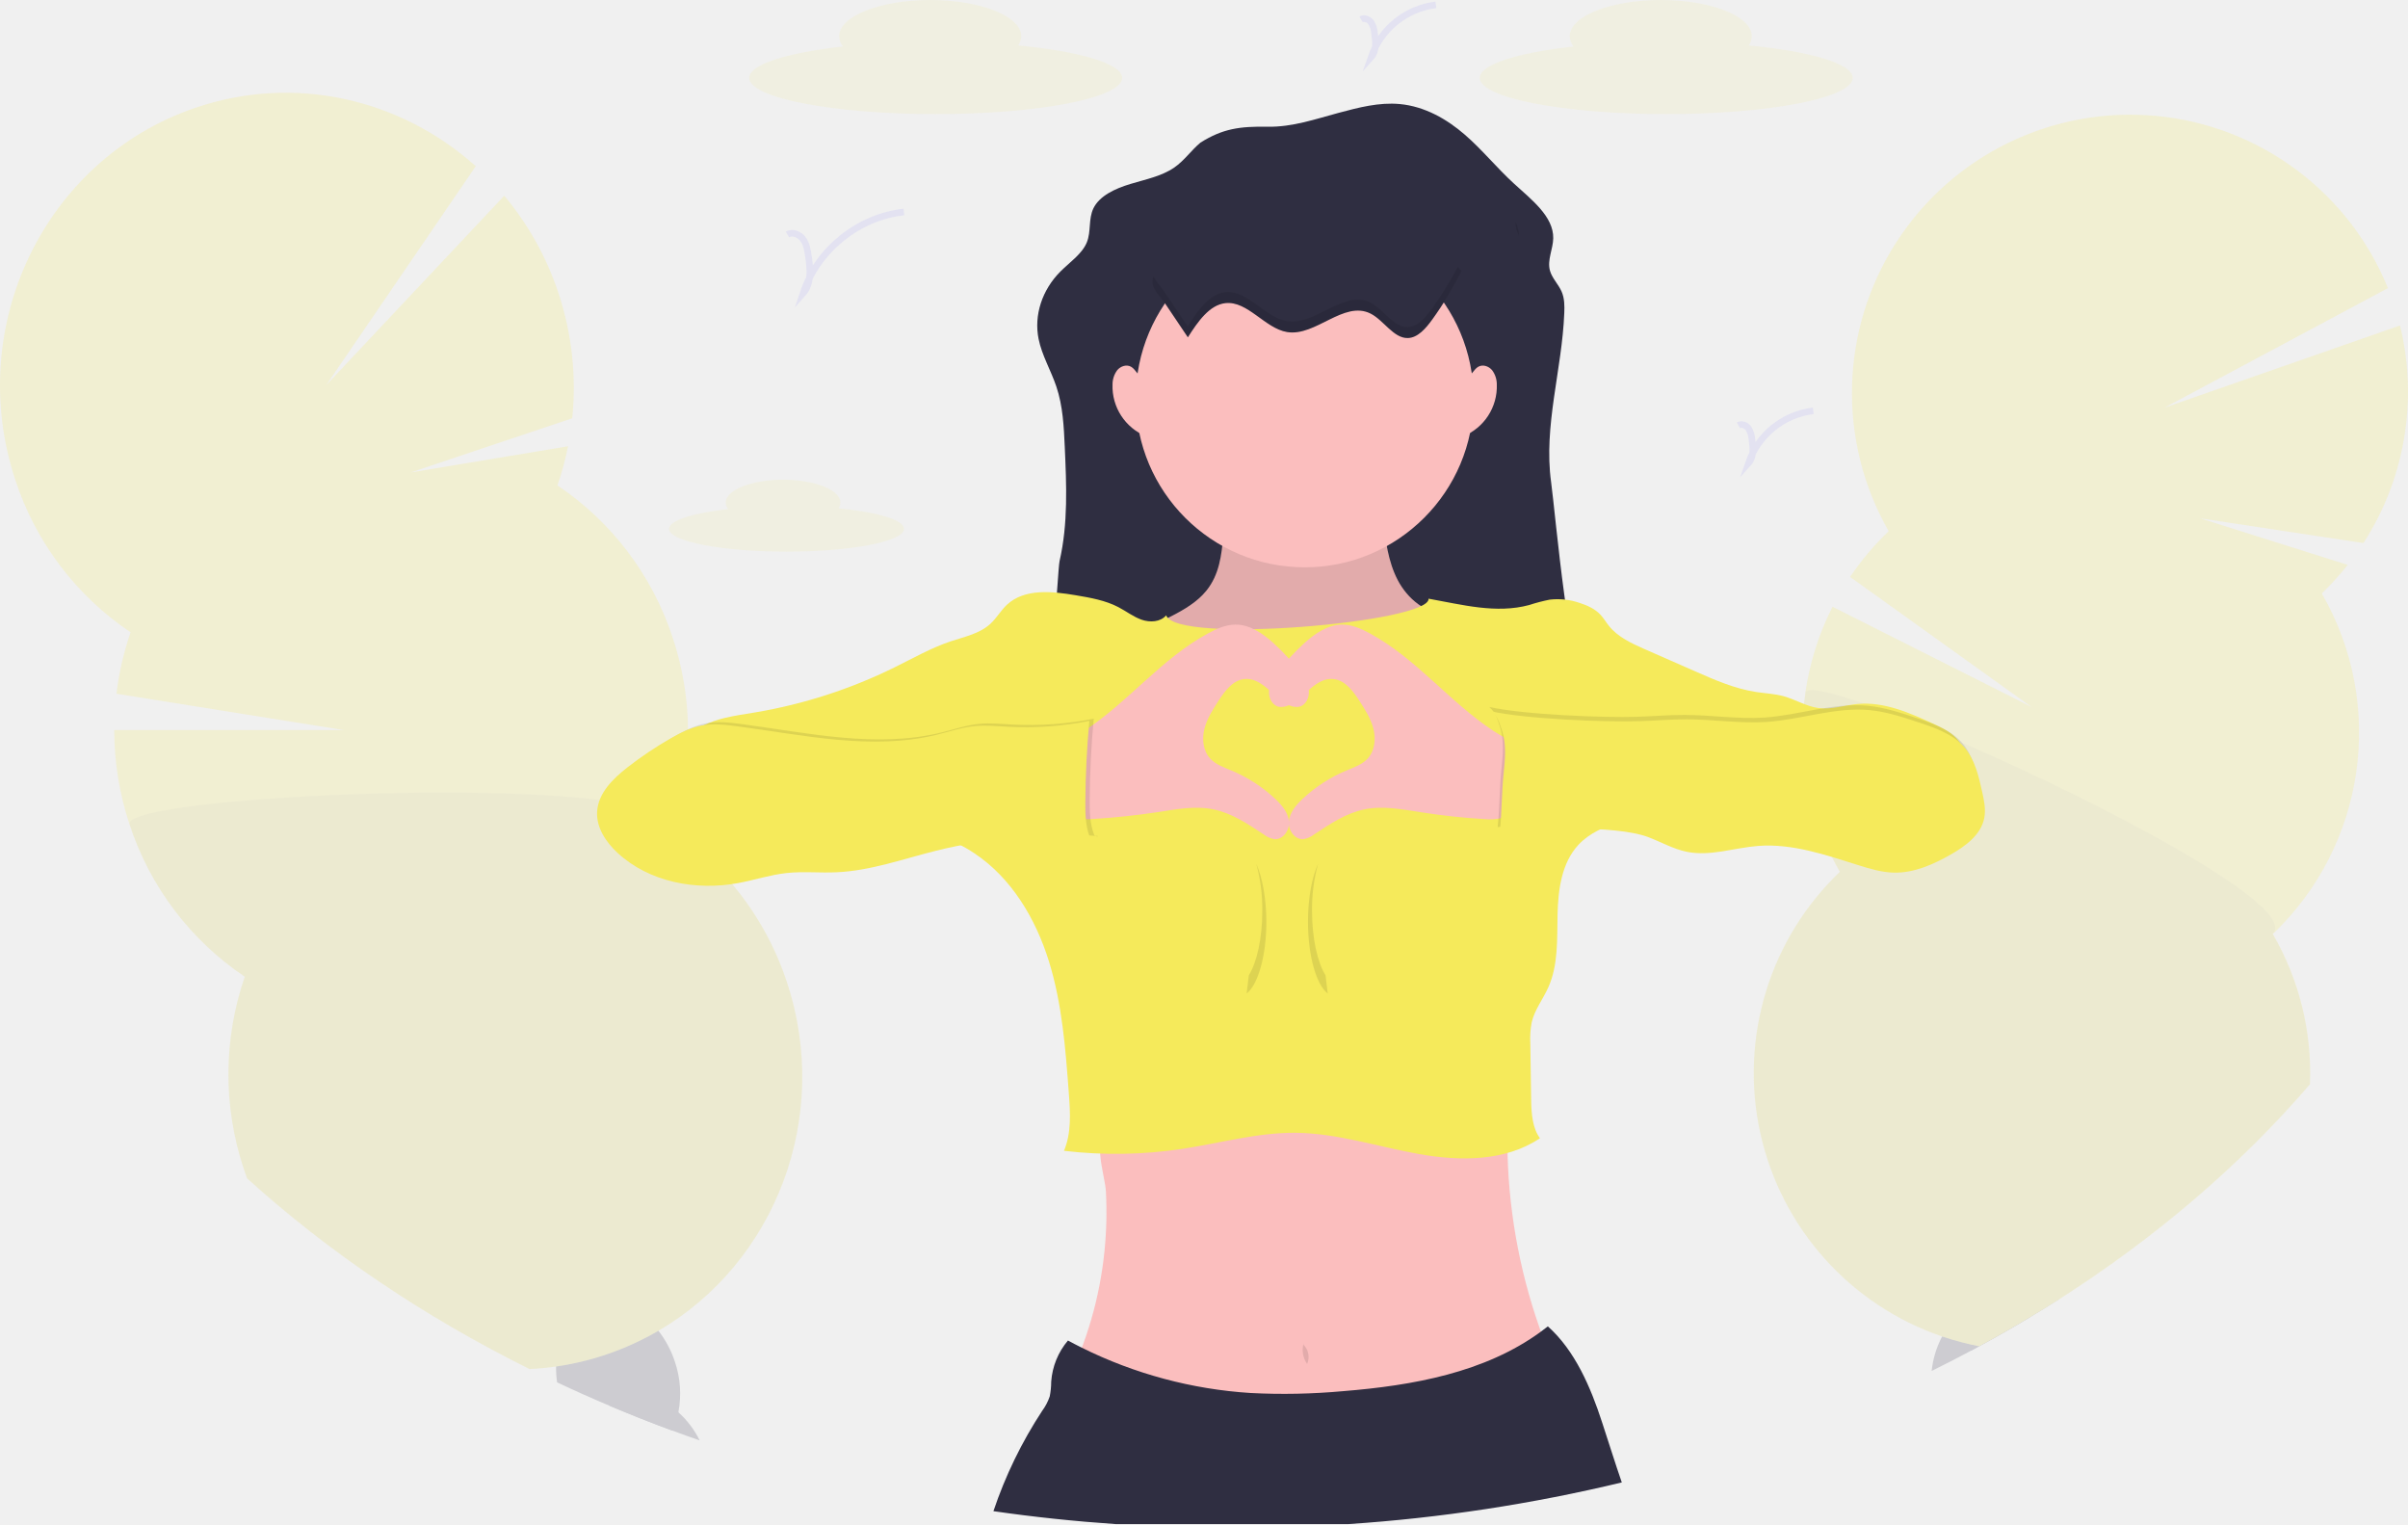
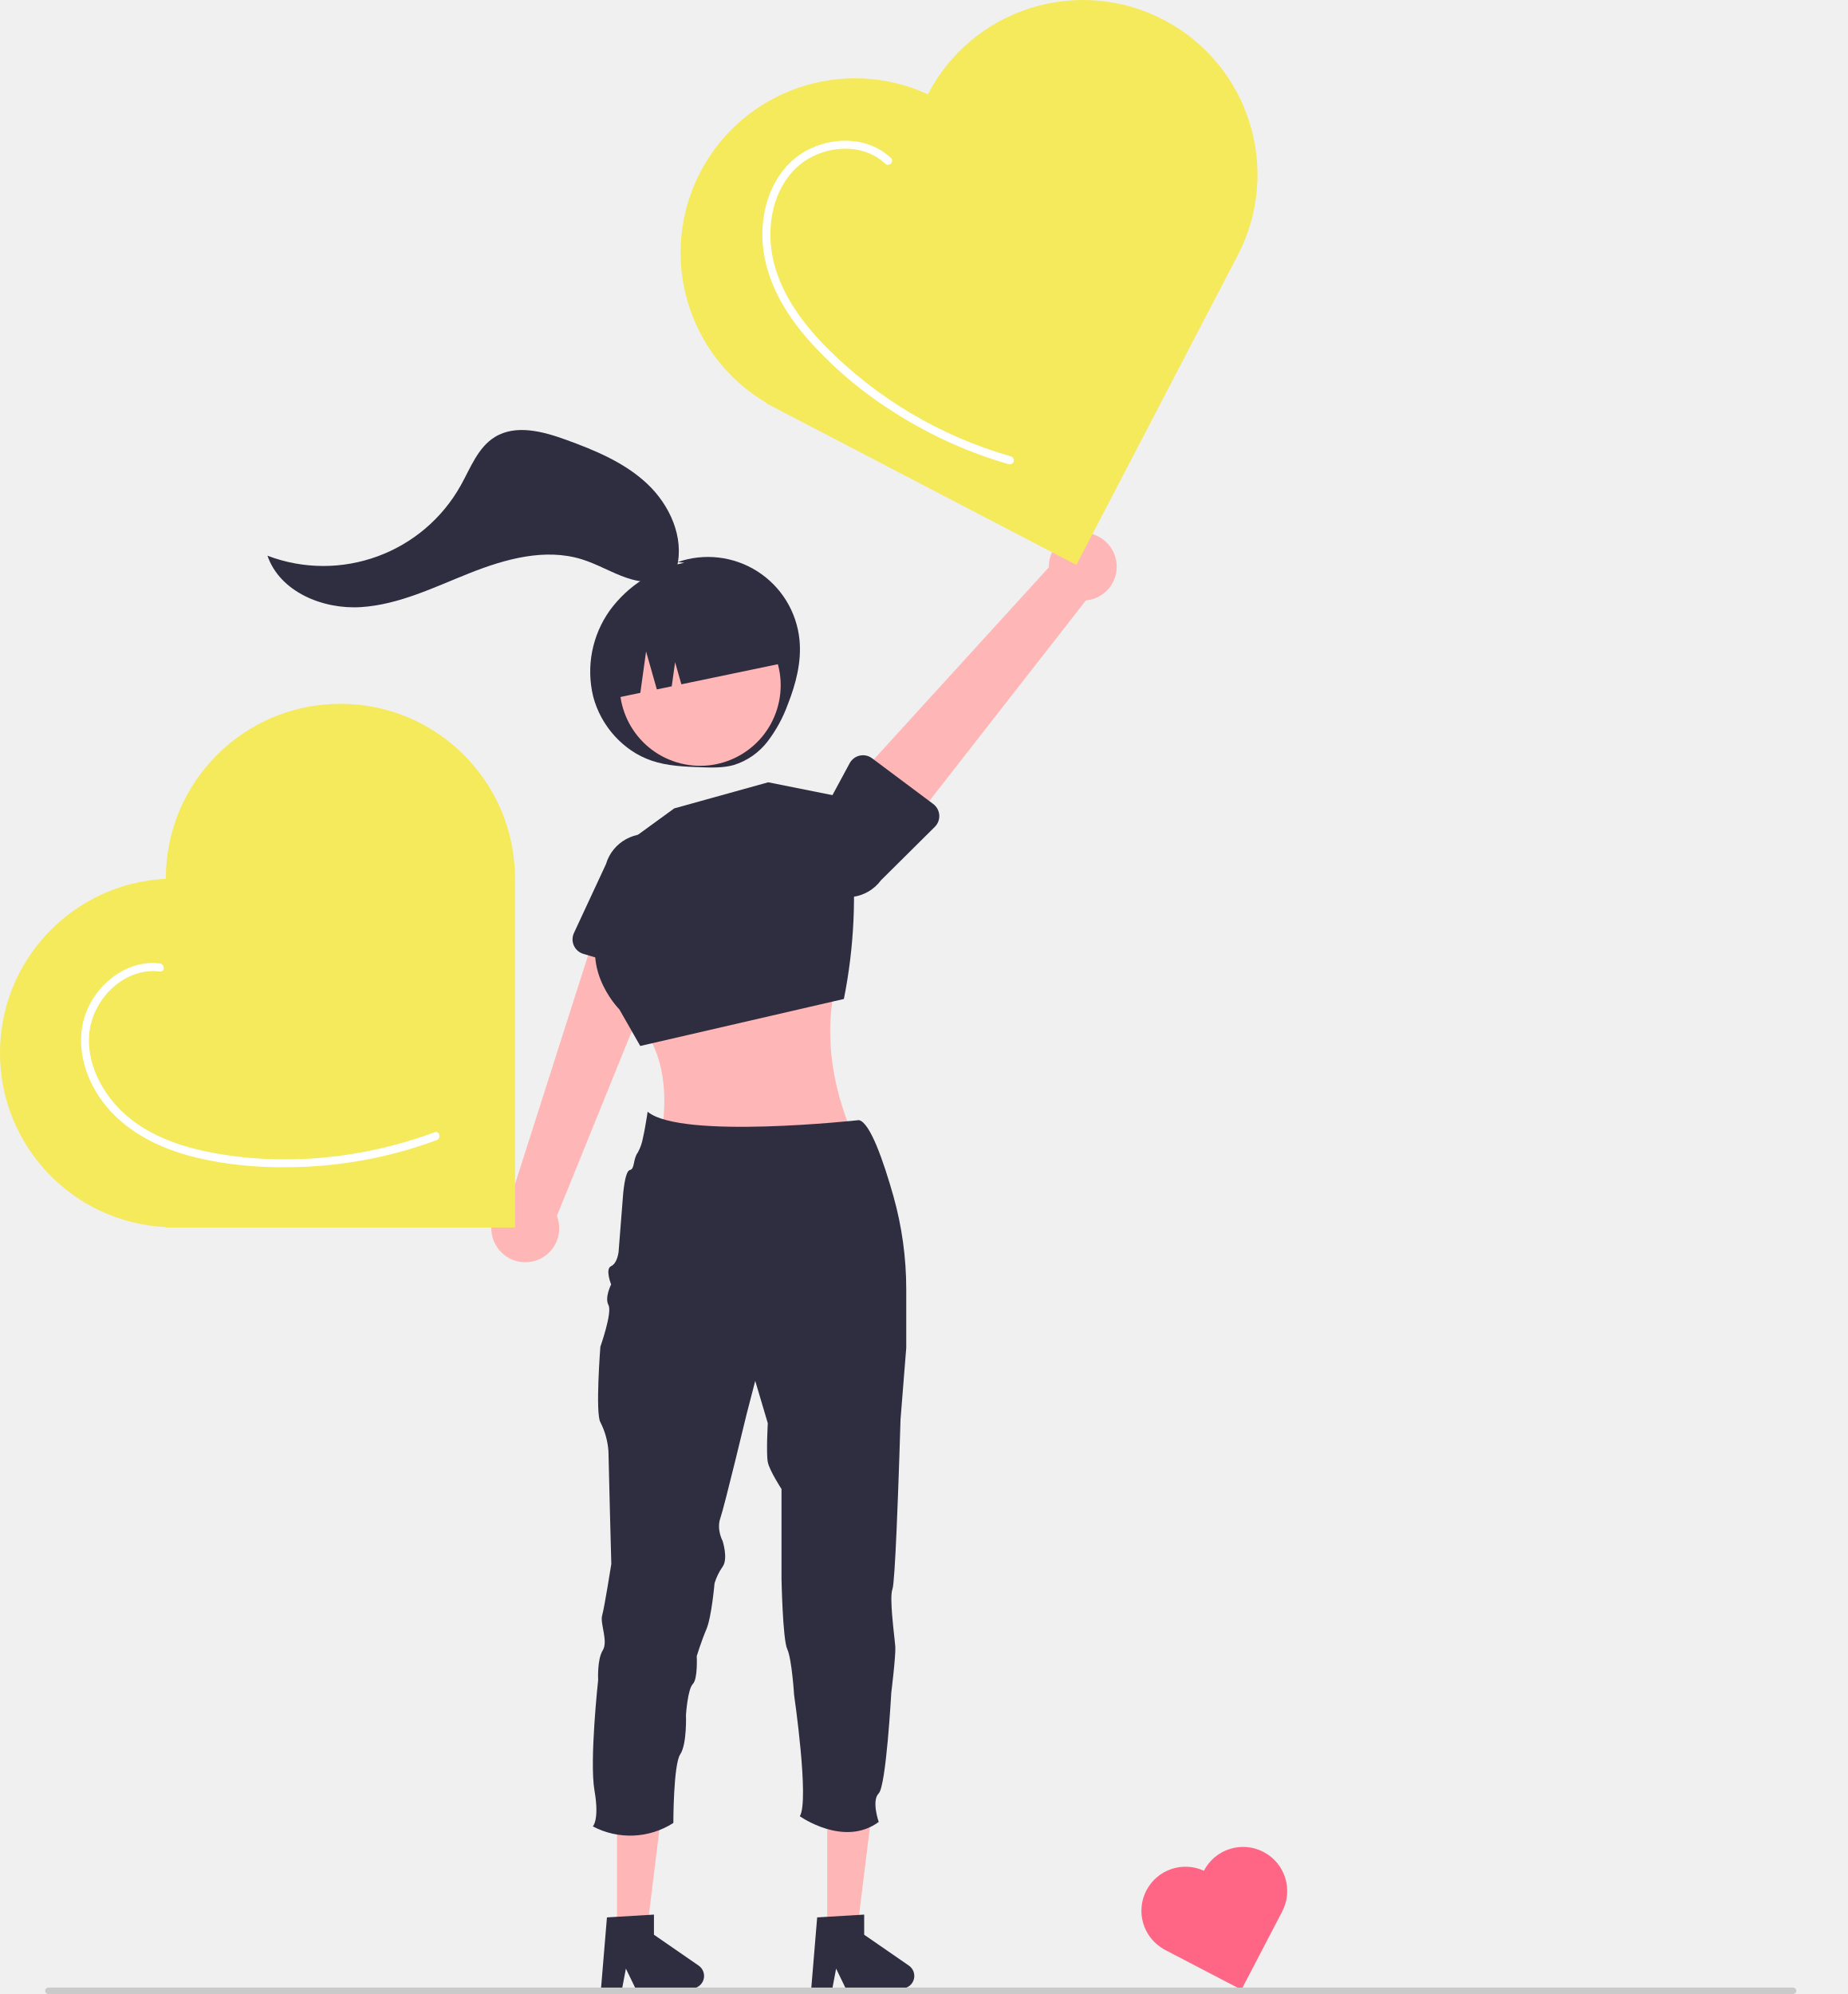
- <svg xmlns="http://www.w3.org/2000/svg" data-name="Layer 1" width="1097.59" height="694.62" viewBox="0 0 1097.59 694.62">
-   <g opacity="0.2">
-     <path d="M976.46,703q-11.34,6.83-23.13,13.23c-1.22.66-2.44,1.32-3.66,2q-8.86,4.75-18,9.24.07-.72.18-1.44a43.59,43.59,0,0,1,4.58-14.22,35.82,35.82,0,0,1,3.9-6c5.95-7.43,14.21-11.58,22.65-10.37A22,22,0,0,1,976.46,703Z" transform="translate(-51.21 -102.69)" fill="#3f3d56" />
-     <path d="M990.32,691.63c-.15,1.07-.34,2.12-.57,3.16Q983.2,699,976.46,703q-11.34,6.83-23.13,13.23c-1.22.66-2.44,1.32-3.66,2a24.36,24.36,0,0,1-4-3.69,31,31,0,0,1-5.31-8.69,43.32,43.32,0,0,1,6-41.93c6-7.43,14.21-11.58,22.65-10.37s15.2,7.52,18.82,16.32A41.79,41.79,0,0,1,990.32,691.63Z" transform="translate(-51.21 -102.69)" fill="#3f3d56" />
-     <ellipse cx="970.13" cy="645.93" rx="34.66" ry="26.48" transform="translate(141.57 1411.63) rotate(-81.82)" fill="#3f3d56" />
-     <path d="M1147.49,299.34a126.31,126.31,0,0,1-19,50.84l-74.4-11.26,67.24,21.21a128.68,128.68,0,0,1-11.83,13,126.84,126.84,0,0,1-22.3,155.22,126.22,126.22,0,0,1,16.91,68.48c-31.63,36.81-70.22,69.83-114.33,98Q983.2,699,976.46,703q-11.34,6.83-23.13,13.23c-2.59-.5-5.14-1.07-7.66-1.73-3.13-.79-6.2-1.71-9.21-2.73A126.83,126.83,0,0,1,889.84,500q-1.92-3.31-3.63-6.73h0c-.34-.66-.66-1.32-1-2a126.22,126.22,0,0,1-12.2-61.9l.15-2.21c.09-1.19.2-2.39.32-3.58.18-1.68.39-3.37.63-5.06l0-.16a125.93,125.93,0,0,1,12.38-39.15l90.71,45.68-82.71-59.28a127,127,0,0,1,17.6-20.84A126.83,126.83,0,1,1,1139.66,234l-101.87,54.49,107.36-37.47A126.47,126.47,0,0,1,1147.49,299.34Z" transform="translate(-51.21 -102.69)" fill="#f5ea5b" />
-     <path d="M1104.08,596.79c-31.63,36.81-70.22,69.83-114.33,98Q983.2,699,976.46,703q-11.34,6.83-23.13,13.23c-2.59-.5-5.14-1.07-7.66-1.73-3.13-.79-6.2-1.71-9.21-2.73A126.83,126.83,0,0,1,889.84,500q-1.92-3.31-3.63-6.73h0c-.34-.66-.66-1.32-1-2a126.22,126.22,0,0,1-12.2-61.9l.15-2.21c.09-1.19.2-2.39.32-3.58.18-1.68.39-3.37.63-5.06l0-.16c.78-2.7,11.1-.43,26.82,5h0l3.32,1.18c3.48,1.25,7.19,2.63,11.09,4.14h0c8.51,3.28,17.91,7.15,27.83,11.43h0l.65.28h0l1.38.6h0c66.7,28.92,154.44,75.32,141.86,87.3A126.22,126.22,0,0,1,1104.08,596.79Z" transform="translate(-51.21 -102.69)" opacity="0.1" />
-   </g>
-   <g opacity="0.2">
-     <path d="M370.12,759.12q-6.3-2.18-12.51-4.48-14.46-5.32-28.47-11.25a20.79,20.79,0,0,1,6.35-3.52c8.33-2.86,17.48-.13,24.93,6.45A42.3,42.3,0,0,1,370.12,759.12Z" transform="translate(-51.21 -102.69)" fill="#3f3d56" />
-     <path d="M360.42,746.32a33.41,33.41,0,0,1-2.81,8.32q-14.46-5.32-28.47-11.25-12.19-5.13-24-10.71a45.51,45.51,0,0,1-.46-7.21,40.42,40.42,0,0,1,.8-7.48c2-9.83,7.66-17.66,16-20.52s17.48-.13,24.93,6.46a39.43,39.43,0,0,1,4.94,5.26,46.59,46.59,0,0,1,7.48,14.08A45.05,45.05,0,0,1,360.42,746.32Z" transform="translate(-51.21 -102.69)" fill="#3f3d56" />
-     <ellipse cx="318.87" cy="689.76" rx="27.32" ry="36.55" transform="translate(-244.25 25.48) rotate(-17.54)" fill="#3f3d56" />
-     <ellipse cx="304.81" cy="647.35" rx="27.32" ry="36.55" transform="matrix(0.95, -0.3, 0.3, 0.95, -232.13, 19.27)" fill="#3f3d56" />
-     <path d="M351.3,709.19q-4.17,2.44-8.56,4.57a129.57,129.57,0,0,1-14.53,6,127.24,127.24,0,0,1-13.81,3.91q-4.87,1.1-9.75,1.79-6.06.87-12.09,1.14c-48.32-24-91.7-53.36-128.72-86.89-.53-1.42-1-2.85-1.51-4.3a136.3,136.3,0,0,1,.46-87.6,133.67,133.67,0,0,1-52.52-69.38,136.77,136.77,0,0,1-7-43H208L104.29,418.85a136,136,0,0,1,6.44-28,133.61,133.61,0,0,1-52.52-69.37c-23.26-70.11,13.31-146,81.68-169.54,45.77-15.74,94.18-4,128.17,26.5l-68.15,99.76,81.14-86.32a135,135,0,0,1,24.72,44.42,136.59,136.59,0,0,1,6.28,57L238.42,318l71.7-11.93a135.2,135.2,0,0,1-4.81,17.84,133.65,133.65,0,0,1,52.52,69.37,136.8,136.8,0,0,1,7,41.84v.11c0,1.1,0,2.2,0,3.3,0,.47,0,.93,0,1.4a136,136,0,0,1-7.41,41,132,132,0,0,1,27,24.05c.2.22.39.44.57.67a134.83,134.83,0,0,1,24.91,44.65C430.37,612,404.46,678.2,351.3,709.19Z" transform="translate(-51.21 -102.69)" fill="#f5ea5b" />
-     <path d="M351.3,709.19q-4.17,2.44-8.56,4.57a129.57,129.57,0,0,1-14.53,6,127.24,127.24,0,0,1-13.81,3.91q-4.87,1.1-9.75,1.79-6.06.87-12.09,1.14c-48.32-24-91.7-53.36-128.72-86.89-.53-1.42-1-2.85-1.51-4.3a136.3,136.3,0,0,1,.46-87.6,133.67,133.67,0,0,1-52.52-69.38c-3.59-10.82,146.12-19.55,214.31-11.18l1.59.2c20.7,2.67,33.41,7,31.2,13.41a132,132,0,0,1,27,24.05c.2.22.39.44.57.67a134.83,134.83,0,0,1,24.91,44.65C430.37,612,404.46,678.2,351.3,709.19Z" transform="translate(-51.21 -102.69)" opacity="0.1" />
-   </g>
-   <path d="M433.42,334.35a4.74,4.74,0,0,0,.86-2.64c0-5.75-11.71-10.4-26.15-10.4S382,326,382,331.71a5,5,0,0,0,1.07,3c-16.07,1.79-26.9,5.16-26.9,9,0,5.74,24,10.39,53.55,10.39s53.55-4.65,53.55-10.39C463.26,339.59,451.1,336.05,433.42,334.35Z" transform="translate(-51.21 -102.69)" fill="#f5ea5b" opacity="0.1" />
-   <path d="M848.34,123.4a7.61,7.61,0,0,0,1.37-4.21c0-9.11-18.58-16.5-41.5-16.5s-41.5,7.39-41.5,16.5a7.81,7.81,0,0,0,1.71,4.69c-25.52,2.85-42.71,8.19-42.71,14.31,0,9.11,38,16.5,85,16.5s85-7.39,85-16.5C895.71,131.7,876.4,126.09,848.34,123.4Z" transform="translate(-51.21 -102.69)" fill="#f5ea5b" opacity="0.1" />
-   <path d="M515.34,123.4a7.61,7.61,0,0,0,1.37-4.21c0-9.11-18.58-16.5-41.5-16.5s-41.5,7.39-41.5,16.5a7.81,7.81,0,0,0,1.71,4.69c-25.52,2.85-42.71,8.19-42.71,14.31,0,9.11,38.05,16.5,85,16.5s85-7.39,85-16.5C562.71,131.7,543.4,126.09,515.34,123.4Z" transform="translate(-51.21 -102.69)" fill="#f5ea5b" opacity="0.1" />
-   <path d="M410.13,209.54c2.34-1.35,5.48-.06,7.08,2.11s2.06,5,2.46,7.63c.89,5.91,1.53,12.7-2.45,17.16,6.51-19.77,25.26-34.92,46-37.13" transform="translate(-51.21 -102.69)" fill="none" stroke="#6c63ff" stroke-miterlimit="10" stroke-width="3" opacity="0.1" />
-   <path d="M671.6,111.52c1.5-.87,3.53,0,4.56,1.35a10.7,10.7,0,0,1,1.57,4.91c.57,3.8,1,8.16-1.57,11a35.86,35.86,0,0,1,29.55-23.87" transform="translate(-51.21 -102.69)" fill="none" stroke="#6c63ff" stroke-miterlimit="10" stroke-width="3" opacity="0.1" />
-   <path d="M843.6,296.52c1.5-.87,3.53,0,4.56,1.35a10.7,10.7,0,0,1,1.57,4.91c.57,3.8,1,8.16-1.57,11a35.86,35.86,0,0,1,29.55-23.87" transform="translate(-51.21 -102.69)" fill="none" stroke="#6c63ff" stroke-miterlimit="10" stroke-width="3" opacity="0.1" />
-   <path d="M598.39,167.68c-4.28,3.58-7.3,8.17-12,11.4-5.66,3.9-13.09,5.38-20,7.47s-14,5.37-16.78,11.06c-2.36,4.87-1,10.52-3,15.5-2.15,5.29-7.73,9-12,13.27-8.44,8.42-12.19,20-10,30.8,1.51,7.47,5.64,14.37,8.09,21.66,3,8.92,3.42,18.27,3.84,27.52.78,17.37,1.55,34.91-2.36,52-1,4.29-3.7,69.52-8.93,69.39,13.88-1.19,27.84-1.32,41.79-1.46l209-2c-9.63-12.6-15.78-87.06-17.82-101.91-3.52-25.6,5-51.23,6-77,.14-3.32.14-6.73-1.23-9.85-1.44-3.27-4.32-6.06-5.28-9.45-1.38-4.85,1.39-9.82,1.48-14.8.18-10-10-17.67-18.07-25.08-7.78-7.13-14.25-15.23-22.28-22.18s-18.12-12.84-29.6-13.91c-9.43-.87-18.8,1.58-27.83,4-10.77,2.88-21,6.52-32.43,6.34C616.37,160.23,608.6,161.28,598.39,167.68Z" transform="translate(-51.21 -102.69)" fill="#2f2e41" />
-   <g opacity="0.1">
-     <path d="M742.35,207.07a13.94,13.94,0,0,0,1.26,3.14A18.46,18.46,0,0,0,742,203.7,12,12,0,0,0,742.35,207.07Z" transform="translate(-51.21 -102.69)" />
-     <path d="M539.66,367.64l-1.16.1A5.45,5.45,0,0,0,539.66,367.64Z" transform="translate(-51.21 -102.69)" />
-   </g>
-   <path d="M756.69,728a8.81,8.81,0,0,1-4.4,1.79c-25.57,5.25-51.37,9.73-77.44,11.15-23,1.26-46.07.13-69.08-1s-46-2.27-68.46-6.92a174.48,174.48,0,0,0,17.3-59.81,176.59,176.59,0,0,0,.69-27.5,30.75,30.75,0,0,0-.4-3.29c-1.07-6.58-3.71-16.11-1.31-20.87,3.08-6.12,14.91-6.32,20.69-7.46,9.82-1.93,19.69-3.54,29.6-4.89,39.33-5.35,79.06-6.57,118.69-7.76,5.32-.16,11.66.2,14.43,4.75,1.55,2.55,1.47,5.73,1.39,8.72q-.27,9.71.19,19.42A259.76,259.76,0,0,0,756.76,718C758.08,721.27,759.29,725.55,756.69,728Z" transform="translate(-51.21 -102.69)" fill="#fbbebe" />
-   <path d="M601.09,371.89c-4.18,5.15-10.07,8.61-16,11.65a199.86,199.86,0,0,1-21.85,9.68c-1.51,2.29-.31,5.33,1,7.77,11.73,22.78,27.43,45.42,51.11,55.21,12.15,5,25.48,6.25,38.58,7.42,4.08.36,8.24.72,12.22-.26s7.68-3.35,11-5.86a102.61,102.61,0,0,0,39.72-67.73c.32-2.39.32-5.32-1.73-6.6-1.25-.77-2.84-.62-4.31-.61-9.59.1-18.09-7-22.52-15.49s-5.61-18.28-6.7-27.81c0-.21-56.38-1.4-61.47-1.44-7.94-.07-10.56.86-11.33,9C608,355.8,607,364.57,601.09,371.89Z" transform="translate(-51.21 -102.69)" fill="#fbbebe" />
-   <path d="M601.09,371.89c-4.18,5.15-10.07,8.61-16,11.65a199.86,199.86,0,0,1-21.85,9.68c-1.51,2.29-.31,5.33,1,7.77,11.73,22.78,27.43,45.42,51.11,55.21,12.15,5,25.48,6.25,38.58,7.42,4.08.36,8.24.72,12.22-.26s7.68-3.35,11-5.86a102.61,102.61,0,0,0,39.72-67.73c.32-2.39.32-5.32-1.73-6.6-1.25-.77-2.84-.62-4.31-.61-9.59.1-18.09-7-22.52-15.49s-5.61-18.28-6.7-27.81c0-.21-56.38-1.4-61.47-1.44-7.94-.07-10.56.86-11.33,9C608,355.8,607,364.57,601.09,371.89Z" transform="translate(-51.21 -102.69)" opacity="0.1" />
-   <circle cx="594.69" cy="181.55" r="77" fill="#fbbebe" />
-   <path d="M702.37,375.53c.85,10.8-115.22,20.91-119.6,7.59-2.6,3.07-7.37,3.32-11.17,2s-7-3.86-10.6-5.73c-6-3.13-12.76-4.29-19.41-5.42-10.83-1.83-23.41-3.17-31.43,4.34-2.77,2.59-4.66,6-7.44,8.6-4.86,4.52-11.73,5.93-18,8-9.05,3-17.39,7.8-25.94,12a229.85,229.85,0,0,1-63.19,20.42c-4.67.79-9.37,1.43-14,2.54-6.5,1.56-13,4.23-17.43,9.24,5.18,6.62,12.62,10.23,20.61,12.84l77.1,25.2c11.6,3.79,23.38,7.66,33.53,14.45,16.91,11.28,27.91,29.82,33.93,49.23s7.57,39.89,9.07,60.16c.65,8.81,1.24,18-2.22,26.16a202.47,202.47,0,0,0,54-.89c17.21-2.62,34.23-7.48,51.64-7.32,19,.19,37.41,6.35,56.14,9.68s39.4,3.43,55.18-7.2c-3.36-4.53-3.87-11-4-16.62l-.4-26.63a39.52,39.52,0,0,1,.64-9.6c1.34-5.7,5.11-10.48,7.52-15.81,4.65-10.29,4-22.05,4.26-33.34S763,496,770.63,487.74c5-5.39,12-8.45,19.1-10.34,12.14-3.24,24.84-3.45,37.38-4.34a334.68,334.68,0,0,0,118-30.73c-2.22-4.69-7.38-7.35-12.09-9.53-11.14-5.15-22.94-10.43-35.16-9.28-5.91.56-11.76,2.62-17.65,1.87-5.58-.72-10.52-3.88-15.94-5.39-4.11-1.14-8.41-1.31-12.63-1.95-9.74-1.49-18.88-5.5-27.89-9.47l-22.76-10c-6-2.65-12.25-5.48-16.37-10.6-1.34-1.67-2.42-3.55-3.88-5.12-2.51-2.69-6-4.28-9.49-5.39a30.74,30.74,0,0,0-13.67-1.5,80.36,80.36,0,0,0-9.35,2.45C733.19,382.48,717.67,378.26,702.37,375.53Z" transform="translate(-51.21 -102.69)" fill="#f5ea5b" />
-   <path d="M790.44,778.28a744.85,744.85,0,0,1-124.8,19h-.07l-105.61,0h-.06q-28.35-1.93-55.88-5.9a198.58,198.58,0,0,1,22.21-45.7,23.93,23.93,0,0,0,3.46-6.62,34.86,34.86,0,0,0,.67-6.71A32.49,32.49,0,0,1,538,713.61q3.12,1.7,6.3,3.27a201.68,201.68,0,0,0,76.94,20.65,296.28,296.28,0,0,0,42.23-.85c31.66-2.55,64.58-8.43,90.08-27.1,1.07-.78,2.13-1.59,3.18-2.42,12.39,11,19.56,27.86,24.69,43.62C784.47,760,787.29,769.2,790.44,778.28Z" transform="translate(-51.21 -102.69)" fill="#2f2e41" />
-   <path d="M645.48,714.66a11.07,11.07,0,0,0,1.52,9.63,7.79,7.79,0,0,0-1.62-8.72Z" transform="translate(-51.21 -102.69)" opacity="0.1" />
-   <path d="M601.73,391.4c3.88-2.12,8.07-4,12.49-4.06,6.64-.06,12.58,4,17.5,8.48A89.62,89.62,0,0,1,644,409.44c1.8,2.45,3.52,5.14,3.79,8.17s-1.39,6.44-4.35,7.16a7.67,7.67,0,0,1-5.39-1.09c-6.84-3.76-11.91-12.37-19.67-11.53-5.32.57-8.92,5.52-11.83,10-2.59,4-5.21,8.11-6.37,12.73s-.6,10,2.62,13.48c2.5,2.73,6.15,4,9.56,5.42A66.63,66.63,0,0,1,632.73,467c2.87,2.74,5.6,6,6,10s-2.63,8.4-6.59,8.12a10.55,10.55,0,0,1-4.89-2.13c-7.16-4.73-14.47-9.69-22.87-11.43-8.55-1.77-17.38,0-26,1.32Q564.2,475,549.88,475.9a23.83,23.83,0,0,1-8.47-.55c-9.44-2.92-12.19-14.93-11.09-23.61,1.17-9.28,8-11.39,15.14-16C565.54,422.6,580.44,403,601.73,391.4Z" transform="translate(-51.21 -102.69)" fill="#fbbebe" />
-   <path d="M675.7,391.4c-3.89-2.12-8.07-4-12.5-4.06-6.64-.06-12.58,4-17.5,8.48a89.62,89.62,0,0,0-12.27,13.62c-1.79,2.45-3.51,5.14-3.78,8.17s1.38,6.44,4.34,7.16a7.7,7.7,0,0,0,5.4-1.09c6.84-3.76,11.91-12.37,19.66-11.53,5.33.57,8.93,5.52,11.83,10,2.59,4,5.22,8.11,6.37,12.73s.6,10-2.62,13.48c-2.49,2.73-6.15,4-9.56,5.42A66.75,66.75,0,0,0,644.69,467c-2.87,2.74-5.59,6-6,10s2.63,8.4,6.59,8.12a10.51,10.51,0,0,0,4.89-2.13c7.16-4.73,14.47-9.69,22.87-11.43,8.55-1.77,17.38,0,26,1.32,9.43,1.48,18.94,2.51,28.47,3.08a23.89,23.89,0,0,0,8.48-.55c9.43-2.92,12.18-14.93,11.09-23.61-1.18-9.28-8-11.39-15.15-16C711.89,422.6,697,403,675.7,391.4Z" transform="translate(-51.21 -102.69)" fill="#fbbebe" />
-   <path d="M592.66,256.42c4.48-7.08,9.8-14.76,17.07-15.58,10.15-1.15,18.08,11.54,28.18,13.18,13,2.12,25.78-14.52,38-8.44,6,3,10.48,11.32,17,11.16,4.51-.1,8.18-4.33,11.17-8.48a158.2,158.2,0,0,0,13.35-22.12c-12.41-14.23-30.46-17.48-47.31-20.07l-28.33-4.35c-6.82-1.05-13.76-2.09-20.54-.64-6.13,1.31-11.85,4.61-17.4,8.08-6.62,4.16-22.19,10.84-26.25,18.58-2.83,5.37,1.06,7.87,4.71,13.28Q587.46,248.72,592.66,256.42Z" transform="translate(-51.21 -102.69)" fill="#2f2e41" />
-   <path d="M549.75,430.22a149,149,0,0,1-37.35,2.66c-4.91-.26-9.84-.77-14.73-.31-5.9.56-11.57,2.51-17.32,3.93-29.79,7.33-60.92.17-91.33-3.85-5.37-.71-10.86-1.32-16.18-.28-4.87.95-9.37,3.23-13.68,5.68a165.25,165.25,0,0,0-20,13.39c-6.63,5.18-13.32,11.78-13.78,20.17-.4,7.22,4,13.87,9.33,18.78,14.4,13.33,35.78,17.34,55.06,13.73,7.33-1.37,14.48-3.73,21.89-4.55,7.59-.84,15.26,0,22.89-.36,15.5-.69,30.34-6.08,45.39-9.83a218.63,218.63,0,0,1,71.94-5.64,1.55,1.55,0,0,1-2.13-1.09c-1.77-4.88-1.86-10.19-1.83-15.38C548,454.68,548.59,442.76,549.75,430.22Z" transform="translate(-51.21 -102.69)" opacity="0.1" />
-   <path d="M547.75,431.22a149,149,0,0,1-37.35,2.66c-4.91-.26-9.84-.77-14.73-.31-5.9.56-11.57,2.51-17.32,3.93-29.79,7.33-60.92.17-91.33-3.85-5.37-.71-10.86-1.32-16.18-.28-4.87.95-9.37,3.23-13.68,5.68a165.25,165.25,0,0,0-20,13.39c-6.63,5.18-13.32,11.78-13.78,20.17-.4,7.22,4,13.87,9.33,18.78,14.4,13.33,35.78,17.34,55.06,13.73,7.33-1.37,14.48-3.73,21.89-4.55,7.59-.84,15.26,0,22.89-.36,15.5-.69,30.34-6.08,45.39-9.83a218.63,218.63,0,0,1,71.94-5.64,1.55,1.55,0,0,1-2.13-1.09c-1.77-4.88-1.86-10.19-1.83-15.38C546,455.68,546.59,443.76,547.75,431.22Z" transform="translate(-51.21 -102.69)" fill="#f5ea5b" />
-   <path d="M730,424.87c15.24,3.47,51.92,5,67.54,4.48,7.13-.22,14.24-.86,21.37-.84,12.22,0,24.42,2,36.61,1.19,15.75-1.08,31.22-6.87,46.93-5.38,7.72.74,15.15,3.2,22.51,5.66s15.38,5.24,20.56,11.22c4.8,5.54,6.55,13,8.14,20.16.89,4,1.78,8.13,1,12.14-1.49,7.61-8.5,12.76-15.23,16.6-8,4.56-16.78,8.48-26,8.27-5.47-.12-10.79-1.7-16-3.34-14.93-4.69-30.19-10-45.79-8.83-10.91.84-21.81,4.86-32.54,2.69-6.31-1.28-12-4.62-18-6.84-14.62-5.35-51.73-3.93-67.23-2.45.9-8.71.79-17.49,1.69-26.21.7-6.67,1.37-13.58-.77-19.94C733.45,429.64,733,427.57,730,424.87Z" transform="translate(-51.21 -102.69)" opacity="0.1" />
-   <path d="M731,426.87c15.24,3.47,51.92,5,67.54,4.48,7.13-.22,14.24-.86,21.37-.84,12.22,0,24.42,2,36.61,1.19,15.75-1.08,31.22-6.87,46.93-5.38,7.72.74,15.15,3.2,22.51,5.66s15.38,5.24,20.56,11.22c4.8,5.54,6.55,13,8.14,20.16.89,4,1.78,8.13,1,12.14-1.49,7.61-8.5,12.76-15.23,16.6-8,4.56-16.78,8.48-26,8.27-5.47-.12-10.79-1.7-16-3.34-14.93-4.69-30.19-10-45.79-8.83-10.91.84-21.81,4.86-32.54,2.69-6.31-1.28-12-4.62-18-6.84-14.62-5.35-51.73-3.93-67.23-2.45.9-8.71.79-17.49,1.69-26.21.7-6.67,1.37-13.58-.77-19.94C734.45,431.64,734,429.57,731,426.87Z" transform="translate(-51.21 -102.69)" fill="#f5ea5b" />
-   <path d="M572.11,274.59c-2.34-.61-3.24-3.57-5.35-4.76s-4.75-.25-6.27,1.52a10.82,10.82,0,0,0-2.18,6.5,24.58,24.58,0,0,0,15.4,23.72,100.19,100.19,0,0,1-2.4-27.78Z" transform="translate(-51.21 -102.69)" fill="#fbbebe" />
-   <path d="M719.68,274.59c2.34-.61,3.23-3.57,5.34-4.76s4.75-.25,6.27,1.52a10.75,10.75,0,0,1,2.18,6.5,24.58,24.58,0,0,1-15.4,23.72,100.19,100.19,0,0,0,2.4-27.78Z" transform="translate(-51.21 -102.69)" fill="#fbbebe" />
-   <g opacity="0.1">
-     <path d="M623.83,496.34a77.76,77.76,0,0,1,2.75,21.4c0,12.57-2.47,23.54-6.15,29.43-.31,2.8-.66,5.58-1,8.31,5.19-4,9-17.14,9-32.74C628.39,512.08,626.61,502.57,623.83,496.34Z" transform="translate(-51.21 -102.69)" />
-   </g>
-   <g opacity="0.1">
-     <path d="M652,496.34a77.73,77.73,0,0,0-2.76,21.4c0,12.57,2.48,23.54,6.16,29.43.31,2.8.65,5.58,1,8.31-5.19-4-9-17.14-9-32.74C647.39,512.08,649.17,502.57,652,496.34Z" transform="translate(-51.21 -102.69)" />
-   </g>
-   <path d="M704,243.26c-3,4.15-6.66,8.38-11.17,8.48-6.53.16-11-8.14-17-11.16-12.17-6.08-24.92,10.56-38,8.44-10.1-1.64-18-14.33-28.18-13.18-7.27.82-12.59,8.5-17.07,15.58q-5.2-7.69-10.39-15.4c-2-3-4.17-5.15-5.14-7.37-1.94,4.76,1.7,7.28,5.14,12.37s6.92,10.27,10.39,15.4c4.48-7.08,9.8-14.76,17.07-15.58,10.15-1.15,18.08,11.54,28.18,13.18,13,2.12,25.78-14.52,38-8.44,6,3,10.48,11.32,17,11.16,4.51-.1,8.18-4.33,11.17-8.48a158.2,158.2,0,0,0,13.35-22.12c-.54-.62-1.1-1.22-1.67-1.8A159.65,159.65,0,0,1,704,243.26Z" transform="translate(-51.21 -102.69)" opacity="0.1" />
+ <svg xmlns="http://www.w3.org/2000/svg" data-name="Layer 1" width="685.515" height="739.815" viewBox="0 0 685.515 739.815">
+   <defs>
+     <pattern id="e316dee7-4006-4b05-87d0-6679d9899947-110" data-name="New Pattern Swatch 2" width="40.062" height="88.607" patternTransform="translate(-33.63512 45.49742)" patternUnits="userSpaceOnUse" viewBox="0 0 40.062 88.607">
+       <rect width="40.062" height="88.607" fill="none" />
+       <path d="M8.421,12.839l-.351,9.45c-.018.483.732.482.75,0l.351-9.45c.018-.483-.732-.482-.75,0Z" fill="#e4e4e4" />
+       <path d="M14.472,14.729l-.355,10.583c-.016.483.734.482.75,0l.355-10.583c.016-.483-.734-.482-.75,0Z" fill="#e4e4e4" />
+       <path d="M22.493,9.062V19.267a.375.375,0,0,0,.75,0V9.062a.375.375,0,0,0-.75,0Z" fill="#e4e4e4" />
+       <path d="M21.36,32.496l-.756,6.047c-.06.478.691.473.75,0l.756-6.047c.06-.478-.691-.473-.75,0Z" fill="#e4e4e4" />
+       <path d="M12.339,31.745,11.212,41.951c-.053.479.697.475.75,0l1.127-10.205c.053-.479-.698-.475-.75,0Z" fill="#e4e4e4" />
+       <path d="M6.241,32.873v8.315a.375.375,0,0,0,.75,0v-8.315a.375.375,0,0,0-.75,0Z" fill="#e4e4e4" />
+       <path d="M25.517,14.354v9.449a.375.375,0,0,0,.75,0V14.354a.375.375,0,0,0-.75,0Z" fill="#e4e4e4" />
+       <path d="M25.517,34.385v8.693a.375.375,0,0,0,.75,0V34.385a.375.375,0,0,0-.75,0Z" fill="#e4e4e4" />
+       <path d="M17.265,24.462l.269,8.504c.015.481.765.484.75,0l-.269-8.504c-.015-.481-.765-.484-.75,0Z" fill="#e4e4e4" />
+       <path d="M17.769,46.007l.283,4.252c.032.479.782.483.75,0l-.283-4.252c-.032-.479-.782-.483-.75,0Z" fill="#e4e4e4" />
+       <path d="M12.87,50.82l-.549,7.088c-.037.481.713.479.75,0l.549-7.088c.037-.481-.713-.479-.75,0Z" fill="#e4e4e4" />
+       <path d="M9.047,27.955l.838,4.254c.093.473.816.273.723-.199l-.838-4.254c-.093-.473-.816-.273-.723.199Z" fill="#e4e4e4" />
+       <path d="M8.131,46.858,7.848,52.81c-.023.482.727.481.75,0l.283-5.953c.023-.482-.727-.481-.75,0Z" fill="#e4e4e4" />
+       <path d="M3.051,36.934,4.468,51.108c.048.476.798.481.75,0L3.801,36.934c-.048-.476-.798-.481-.75,0Z" fill="#e4e4e4" />
+       <path d="M20.654,32.684l.283,16.157a.375.375,0,0,0,.75,0l-.283-16.157a.375.375,0,0,0-.75,0Z" fill="#e4e4e4" />
+       <path d="M29.236,29.573l-.85,17.291c-.024.482.726.481.75,0l.85-17.291c.024-.482-.726-.481-.75,0Z" fill="#e4e4e4" />
+       <path d="M23.442,11.142l-1.701,15.874c-.051.479.699.476.75,0l1.701-15.874c.051-.479-.699-.476-.75,0Z" fill="#e4e4e4" />
+       <path d="M17.638.361,16.519,16.519c-.033.482.717.48.75,0L18.388.361c.033-.482-.717-.48-.75,0Z" fill="#e4e4e4" />
+       <path d="M14.11,2.924,11.086,28.163c-.057.478.693.474.75,0L14.86,2.924c.057-.478-.693-.474-.75,0Z" fill="#e4e4e4" />
+       <path d="M6.765,2.068l.922,24.092c.018.481.769.483.75,0l-.922-24.092c-.018-.481-.768-.483-.75,0Z" fill="#e4e4e4" />
+       <path d="M11.894,1.864l7.922,22.966c.156.454.881.259.723-.199L12.617,1.665c-.156-.454-.881-.259-.723.199Z" fill="#e4e4e4" />
+       <path d="M36.712,3.203,36.429,17.093a.375.375,0,0,0,.75,0l.283-13.89a.375.375,0,0,0-.75,0Z" fill="#e4e4e4" />
+       <path d="M26.648,26.728l.865,19.842c.021.481.771.483.75,0l-.865-19.842c-.021-.481-.771-.483-.75,0Z" fill="#e4e4e4" />
+       <path d="M26.556,55.362l-.567,9.071c-.03.482.72.48.75,0l.567-9.071c.03-.482-.72-.48-.75,0Z" fill="#e4e4e4" />
+       <path d="M18.336,60.464V67.267a.375.375,0,0,0,.75,0V60.464a.375.375,0,0,0-.75,0Z" fill="#e4e4e4" />
+       <path d="M10.904,37.519,9.53,57.081c-.034.482.716.48.75,0L11.654,37.519c.034-.482-.716-.48-.75,0Z" fill="#e4e4e4" />
+       <path d="M1.853,38.073l2.026,32.596c.03.479.78.483.75,0L2.603,38.073c-.03-.479-.78-.483-.75,0Z" fill="#e4e4e4" />
+       <path d="M.009,39.287l7.102,34.863c.096.473.819.273.723-.199L.732,39.087c-.096-.473-.819-.273-.723.199Z" fill="#e4e4e4" />
+       <path d="M12.864,67.303l2.176,6.268c.157.453.882.258.723-.199L13.587,67.104c-.157-.453-.882-.258-.723.199Z" fill="#e4e4e4" />
+       <path d="M27.974,43.74v22.394a.375.375,0,0,0,.75,0V43.74a.375.375,0,0,0-.75,0Z" fill="#e4e4e4" />
+       <path d="M32.765,29.956l3.124,20.409c.073.476.796.274.723-.199L33.488,29.756c-.073-.476-.796-.274-.723.199Z" fill="#e4e4e4" />
+       <path d="M31.942,11.992V25.598a.375.375,0,0,0,.75,0V11.992a.375.375,0,0,0-.75,0Z" fill="#e4e4e4" />
+       <path d="M17.259,52.24l1.163,19.841c.028.48.778.483.75,0l-1.163-19.841c-.028-.48-.778-.483-.75,0Z" fill="#e4e4e4" />
+       <path d="M9.65,55.518l5.311,18.164a.375.375,0,0,0,.723-.199L10.374,55.319a.375.375,0,0,0-.723.199Z" fill="#e4e4e4" />
+       <path d="M26.556,57.629v24.378a.375.375,0,0,0,.75,0V57.629a.375.375,0,0,0-.75,0Z" fill="#e4e4e4" />
+       <path d="M33.878,60.468,35.571,80.878c.04.478.79.482.75,0L34.628,60.468c-.04-.478-.79-.482-.75,0Z" fill="#e4e4e4" />
+       <path d="M22.351,74.64l-.85,13.606c-.03.482.72.48.75,0l.85-13.606c.03-.482-.72-.48-.75,0Z" fill="#e4e4e4" />
+       <path d="M14.215,59.907,12.513,82.017c-.037.481.713.479.75,0L14.965,59.907c.037-.481-.713-.479-.75,0Z" fill="#e4e4e4" />
+       <path d="M5.854,56.883l4.529,22.678c.094.473.818.273.723-.199L6.577,56.684c-.094-.473-.818-.273-.723.199Z" fill="#e4e4e4" />
+       <path d="M24.57,42.142l6.796,26.647a.375.375,0,0,0,.723-.199L25.293,41.943a.375.375,0,0,0-.723.199Z" fill="#e4e4e4" />
+       <path d="M39.312,25.314V40.622a.375.375,0,0,0,.75,0V25.314a.375.375,0,0,0-.75,0Z" fill="#e4e4e4" />
+       <path d="M32.205,12.556,29.657,34.667c-.055.479.695.475.75,0l2.547-22.111c.055-.479-.695-.475-.75,0Z" fill="#e4e4e4" />
+     </pattern>
+   </defs>
+   <path d="M553.872,317.457a34.124,34.124,0,0,0-45.197-28.821l2.474.252a45.211,45.211,0,0,0-27.631,17.652,39.146,39.146,0,0,0-6.203,31.925c2.804,10.834,11.08,20.233,21.674,23.839,5.891,2.005,12.214,2.25,18.434,2.462,4.037.137,8.148.26,12.041-.822a25.293,25.293,0,0,0,12.595-8.78,51.676,51.676,0,0,0,7.45-13.642C552.524,333.864,554.691,325.647,553.872,317.457Z" transform="translate(-257.2424 -80.09271)" fill="#2f2e41" />
+   <path d="M641.831,816.594c-8.795-33.08,10.737-65.324,33.56-87.645,12.164-11.896,25.71-22.237,38.919-32.918a415.653,415.653,0,0,0,36.151-32.557c22.022-22.54,41.231-48.299,53.953-77.254,12.097-27.535,17.815-57.529,14.983-87.573-2.686-28.494-12.9-56.523-31.687-78.384q-3.512-4.086-7.388-7.833c-1.386-1.346-3.51.773-2.121,2.121,20.98,20.372,33.191,47.979,37.324,76.699,4.262,29.619-.129,59.814-11.205,87.506-11.799,29.499-30.56,55.821-52.318,78.791a385.924,385.924,0,0,1-34.903,32.359c-13.124,10.811-26.761,21.025-39.258,32.578-23.032,21.293-43.732,50.582-40.888,83.551a66.356,66.356,0,0,0,1.986,11.355,1.501,1.501,0,0,0,2.893-.798Z" transform="translate(-257.2424 -80.09271)" fill="#f0f0f0" />
+   <path d="M733.94,628.269a306.697,306.697,0,0,1-31.516-75.871,312.816,312.816,0,0,1-10.528-81.491c.101-27.507,3.441-55.703,11.968-81.935,8.093-24.896,22.594-48.638,45.616-62.223a74.516,74.516,0,0,1,38.754-10.234c14.375.136,28.552,3.92,41.505,10.047,12.685,6.001,24.285,14.087,35.001,23.102A257.321,257.321,0,0,1,893.255,377.665c17.366,19.97,31.554,43.093,39.478,68.446,8.259,26.422,9.706,55.323,2.042,82.065-7.362,25.685-23.489,47.577-43.288,65.163-21.396,19.004-46.742,32.816-72.299,45.35-6.397,3.137-12.828,6.203-19.26,9.268-1.742.83-.222,3.418,1.514,2.59,26.949-12.844,54.165-25.8,78.188-43.732,21.197-15.823,40.091-35.685,51.331-59.88,11.887-25.586,14.323-54.677,9.396-82.282-4.815-26.979-16.894-52.229-33.061-74.219a242.877,242.877,0,0,0-26.691-30.462,220.722,220.722,0,0,0-32.55-26.529c-23.918-15.634-53.83-25.075-82.176-17.022C740.68,323.581,721.285,343.772,709.744,366.655c-6.459,12.808-10.813,26.581-13.91,40.558a295.572,295.572,0,0,0-6.08,41.81A314.791,314.791,0,0,0,721.607,611.765q4.563,9.173,9.743,18.019a1.501,1.501,0,0,0,2.59-1.514Z" transform="translate(-257.2424 -80.09271)" fill="#f0f0f0" />
+   <path d="M714.94,599.269a306.697,306.697,0,0,1-31.516-75.871,312.816,312.816,0,0,1-10.528-81.491c.101-27.507,3.441-55.703,11.968-81.935,8.093-24.896,22.594-48.638,45.616-62.223a74.516,74.516,0,0,1,38.754-10.234c14.375.136,28.552,3.92,41.505,10.047,12.685,6.001,24.285,14.087,35.001,23.102A257.321,257.321,0,0,1,874.255,348.665c17.366,19.97,31.554,43.093,39.478,68.446,8.259,26.422,9.706,55.323,2.042,82.065-7.362,25.685-23.489,47.577-43.288,65.163-21.396,19.004-46.742,32.816-72.299,45.35-6.397,3.137-12.828,6.203-19.26,9.268-1.742.83-.222,3.418,1.514,2.59,26.949-12.844,54.165-25.8,78.188-43.732,21.197-15.823,40.091-35.685,51.331-59.88,11.887-25.586,14.323-54.677,9.396-82.282-4.815-26.979-16.894-52.229-33.061-74.219a242.877,242.877,0,0,0-26.691-30.462,220.722,220.722,0,0,0-32.55-26.529c-23.918-15.634-53.83-25.075-82.176-17.022C721.68,294.581,702.285,314.772,690.744,337.655c-6.459,12.808-10.813,26.581-13.91,40.558a295.572,295.572,0,0,0-6.08,41.81A314.791,314.791,0,0,0,702.607,582.765q4.563,9.173,9.743,18.019a1.501,1.501,0,0,0,2.59-1.514Z" transform="translate(-257.2424 -80.09271)" fill="#f0f0f0" />
+   <path d="M441.837,543.048a12.514,12.514,0,0,1,4.876-18.559L481.389,415.914l24.15,12.545L463.86,531.241a12.582,12.582,0,0,1-22.023,11.808Z" transform="translate(-257.2424 -80.09271)" fill="#ffb6b6" />
+   <path d="M470.166,430.928a5.605,5.605,0,0,1,.026-4.672l11.877-25.535a15.583,15.583,0,0,1,29.908,8.766l-3.97,27.973a5.611,5.611,0,0,1-7.149,4.591l-27.172-8.051A5.605,5.605,0,0,1,470.166,430.928Z" transform="translate(-257.2424 -80.09271)" fill="#2f2e41" />
+   <path d="M570.345,435.238c-8.253,21.61-6.144,44.275,4.02,67.763h-72c2.894-16.711,1.72-32.241-9-45Z" transform="translate(-257.2424 -80.09271)" fill="#ffb6b6" />
+   <path d="M486.079,395.526l21.309-15.497L542.256,370.343l29.057,5.811,1.708,16.057a193.849,193.849,0,0,1-2.677,58.523v0L494.796,468.169l-7.749-13.56s-17.434-17.434-3.874-36.806Z" transform="translate(-257.2424 -80.09271)" fill="#2f2e41" />
+   <path d="M671.155,287.129a12.514,12.514,0,0,1-11.004,15.72l-70.145,89.837-18.308-20.135,74.707-81.976a12.582,12.582,0,0,1,24.75-3.447Z" transform="translate(-257.2424 -80.09271)" fill="#ffb6b6" />
+   <path d="M605.735,382.49a5.605,5.605,0,0,1-1.643,4.374L584.103,406.703a15.583,15.583,0,0,1-25.019-18.585L572.5,363.252a5.611,5.611,0,0,1,8.297-1.83l22.7,16.966A5.605,5.605,0,0,1,605.735,382.49Z" transform="translate(-257.2424 -80.09271)" fill="#2f2e41" />
+   <polygon points="228.931 716.837 239.964 716.837 245.213 674.28 228.929 674.28 228.931 716.837" fill="#ffb6b6" />
+   <path d="M482.437,791.487l17.441-1.041v7.473l16.582,11.452a4.668,4.668,0,0,1-2.652,8.509H493.043l-3.579-7.392-1.397,7.392h-7.829Z" transform="translate(-257.2424 -80.09271)" fill="#2f2e41" />
+   <polygon points="306.931 716.837 317.964 716.837 323.213 674.28 306.929 674.28 306.931 716.837" fill="#ffb6b6" />
+   <path d="M560.437,791.487l17.441-1.041v7.473l16.582,11.452a4.668,4.668,0,0,1-2.652,8.509H571.043l-3.579-7.392-1.397,7.392h-7.829Z" transform="translate(-257.2424 -80.09271)" fill="#2f2e41" />
+   <path d="M593.485,558.49v21.7l-2.12,26.51s-.67,23.15-1.48,41.41c-.49,11.1-1.04,20.39-1.52,21.59-.59,1.47-.45,5.48-.11,9.69.4,4.87,1.06,10.01,1.17,11.73.21,3.21-1.49,17-1.49,17s-1.9,34.58-4.66,37.34c-2.76,2.76,0,10.61,0,10.61-12.94,9.54-29.28-2.12-29.28-2.12,3.61-5.75-2.12-45-2.12-45s-.84-13.4-2.54-17c-1.7-3.6-2.13-26.09-2.13-26.09v-33.31s-4.46-6.82-5.09-10,0-14.42,0-14.42l-4.66-15.7-3.19,12.3s-8.26,34.37-9.75,38.61c-1.49,4.24.84,8.49.84,8.49s2.13,6.54,0,9.54a21.455,21.455,0,0,0-3,6.16s-1.09,12.52-3,17c-1.91,4.48-3.6,10-3.6,10s.45,8.46-1.46,10.37c-1.91,1.91-2.54,11.46-2.54,11.46s.42,10.81-2.13,14.63c-2.55,3.82-2.55,25.46-2.55,25.46a29.678,29.678,0,0,1-29.88,1.27s2.52-2.36.61-13.36c-1.91-11,1.37-40.95,1.37-40.95s-.42-7.6,1.7-11c2.12-3.4-1.07-9.97-.22-12.94s3.4-19.1,3.4-19.1-1.06-39.67-1.06-41.79a27.7,27.7,0,0,0-3-10.82c-1.91-3.39,0-28,0-28s4.5-12.72,3-15.48c-1.5-2.76,1-7.64,1-7.64s-2.33-5.73,0-6.79,2.76-5.3,2.76-5.3l1.62-20.58s.61-9.34,2.55-9.76c1.94-.42,1.09-4.02,3-6.57a17.93,17.93,0,0,0,1.9-5.52c.27-1.18.52-2.41.73-3.59.6-3.2.97-5.96.97-5.96,12.52,10.4,78.35,3.11,78.42,3.11,4.18.91,9.15,15.42,12.74,28.07A127.592,127.592,0,0,1,593.485,558.49Z" transform="translate(-257.2424 -80.09271)" fill="#2f2e41" />
+   <circle cx="517.022" cy="334.349" r="29.872" transform="translate(-210.4911 651.6805) rotate(-73.09108)" fill="#ffb6b6" />
+   <path d="M483.258,339.555l0,0,11.567-2.407,2.13-15.35,3.994,14.076,5.529-1.15,1.242-8.954,2.33,8.211,41.08-8.548,0,0a31.622,31.622,0,0,0-37.4-24.517l-5.954,1.239A31.622,31.622,0,0,0,483.258,339.555Z" transform="translate(-257.2424 -80.09271)" fill="#2f2e41" />
+   <path d="M601.594,114.942l-.076.146a64.684,64.684,0,0,0-59.72,114.586l-.076.146,114.878,59.873,59.873-114.878a64.772,64.772,0,1,0-114.878-59.873Z" transform="translate(-257.2424 -80.09271)" fill="#f5ea5b" />
+   <path d="M703.942,774.147l-.019.037A16.349,16.349,0,0,0,688.829,803.145l-.019.037L717.845,818.315l15.133-29.035a16.371,16.371,0,1,0-29.035-15.133Z" transform="translate(-257.2424 -80.09271)" fill="#ff6584" />
+   <path d="M318.776,405.992v.164a64.684,64.684,0,0,0,0,129.215v.164l129.544-0-0-129.544a64.772,64.772,0,1,0-129.544,0Z" transform="translate(-257.2424 -80.09271)" fill="#f5ea5b" />
+   <path d="M922.5,819.907h-647.294a1.191,1.191,0,1,1,0-2.381h647.294a1.191,1.191,0,1,1,0,2.381Z" transform="translate(-257.2424 -80.09271)" fill="#cacaca" />
+   <path d="M819.441,528.374a57.169,57.169,0,0,0,36.198-13.214,55.475,55.475,0,0,0,19.166-34.289,56.616,56.616,0,0,0-1.108-22.709,1.501,1.501,0,0,0-2.893.798,53.954,53.954,0,0,1-4.074,37.533,53.354,53.354,0,0,1-47.289,28.881,1.501,1.501,0,0,0,0,3Z" transform="translate(-257.2424 -80.09271)" fill="#f0f0f0" />
+   <path d="M587.793,138.715c-8.536-8.103-22.013-8.081-31.871-2.441-11.062,6.33-16.077,19.41-15.824,31.691.285,13.822,7.043,26.337,15.769,36.703A146.218,146.218,0,0,0,587.993,232.437a161.414,161.414,0,0,0,38.515,18.354q2.51.809,5.046,1.534a1.501,1.501,0,0,0,.798-2.893,157.494,157.494,0,0,1-68.899-40.879c-9.073-9.293-17.136-20.461-19.616-33.46-2.19-11.48.23-24.809,9.128-32.986,8.649-7.949,23.787-9.739,32.707-1.271,1.4,1.329,3.525-.789,2.121-2.121Z" transform="translate(-257.2424 -80.09271)" fill="#fff" />
+   <path d="M316.558,437.549c-11.53-1.434-22.358,6.676-26.848,16.919-5.036,11.487-1.641,24.728,5.664,34.435,8.045,10.691,20.23,16.924,32.968,20.232,13.673,3.551,28.188,4.51,42.262,3.854a161.669,161.669,0,0,0,48.676-9.895c1.794-.666,1.018-3.567-.798-2.893-26.001,9.654-54.946,12.7-82.287,7.603-12.222-2.278-24.669-6.625-33.776-15.418-8.252-7.967-14.09-20.034-11.607-31.687,2.468-11.579,13.477-21.677,25.745-20.151,1.911.238,1.894-2.764,0-3Z" transform="translate(-257.2424 -80.09271)" fill="#fff" />
+   <path d="M508.376,290.599c2.789-11.148-2.613-23.105-10.976-30.986S478.124,247.204,467.323,243.282c-8.614-3.127-18.703-5.847-26.499-1.031-6.264,3.87-8.982,11.388-12.563,17.822a58.412,58.412,0,0,1-71.786,26.195c4.623,13.421,20.548,19.986,34.714,19.075s27.25-7.436,40.447-12.667,27.876-9.273,41.439-5.084c5.725,1.768,10.931,4.924,16.599,6.866s12.301,2.52,17.352-.702" transform="translate(-257.2424 -80.09271)" fill="#2f2e41" />
+   <path d="M706.789,698.887l-9.657-16.997a1.501,1.501,0,0,0-2.59,1.514l9.657,16.997a1.501,1.501,0,0,0,2.59-1.514Z" transform="translate(-257.2424 -80.09271)" fill="#f0f0f0" />
+   <path d="M501.124,488.18l-.71-.88A5.562,5.562,0,0,1,501.124,488.18Z" transform="translate(-257.2424 -80.09271)" fill="url(#e316dee7-4006-4b05-87d0-6679d9899947-110)" />
</svg>
